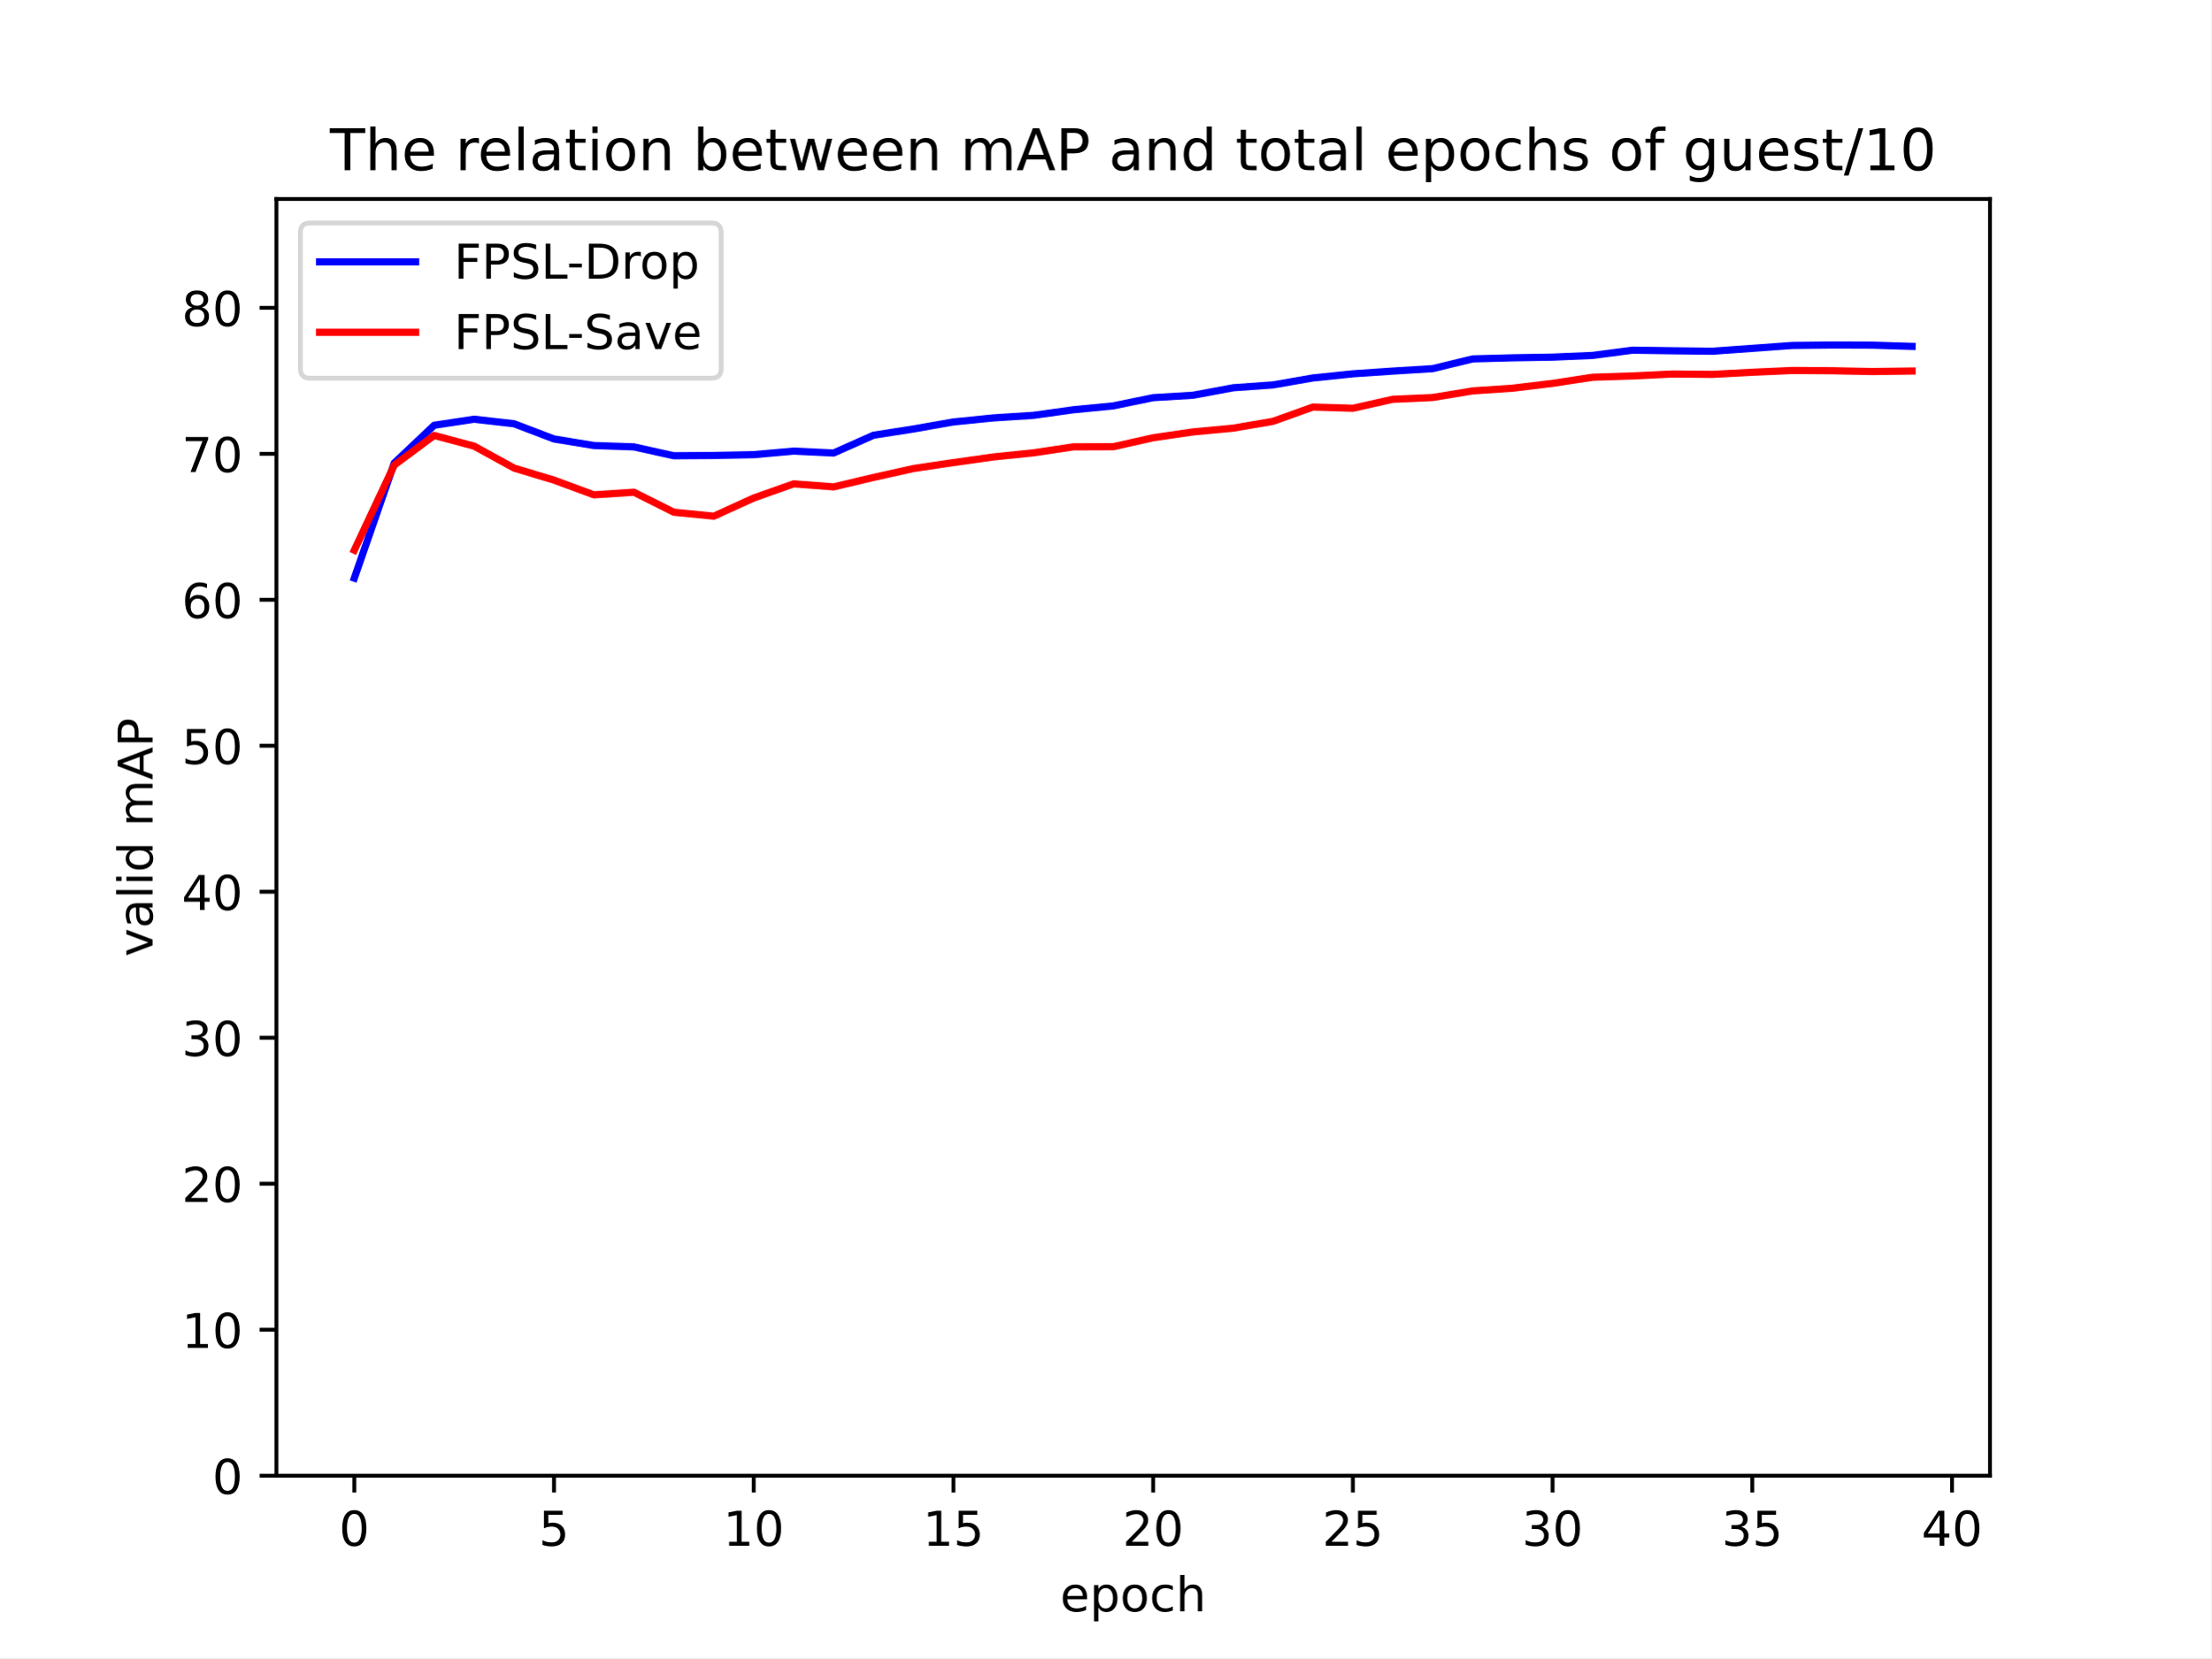
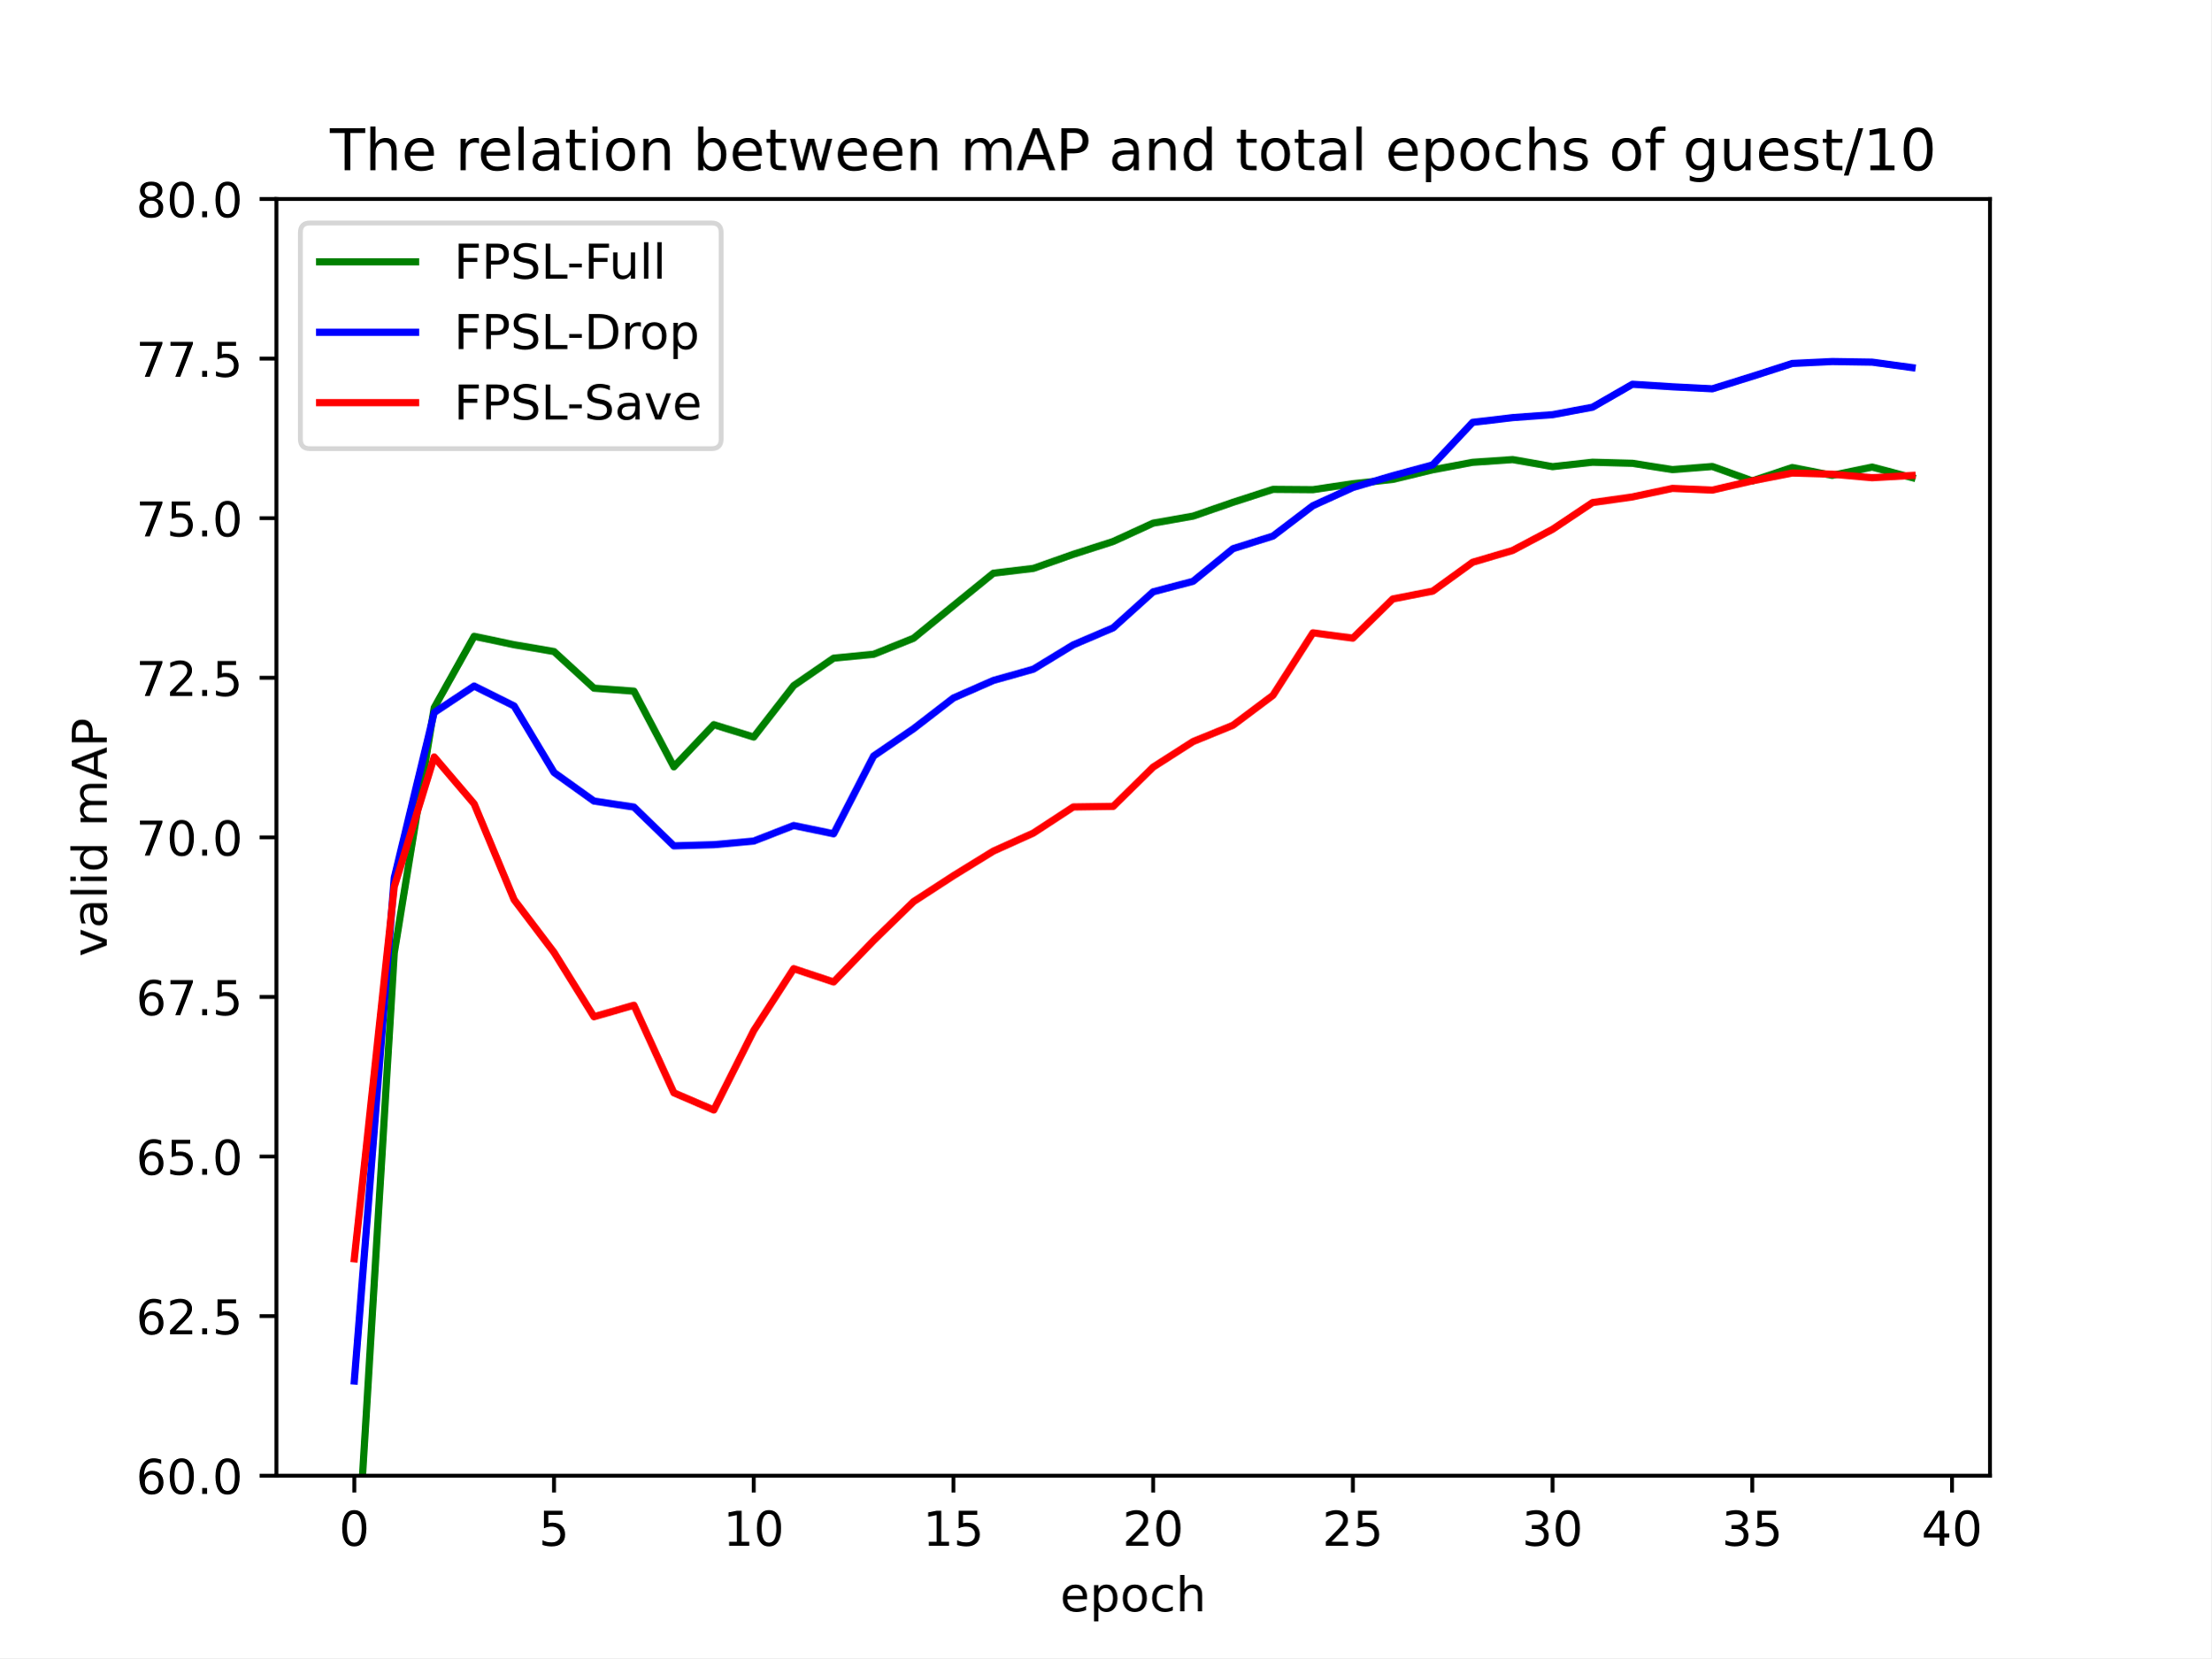
<svg xmlns="http://www.w3.org/2000/svg" xmlns:xlink="http://www.w3.org/1999/xlink" width="460.8pt" height="345.6pt" viewBox="0 0 460.8 345.6" version="1.1">
  <defs>
    <style type="text/css">*{stroke-linejoin: round; stroke-linecap: butt}</style>
  </defs>
  <g id="figure_1">
    <g id="patch_1">
      <path d="M 0 345.6  L 460.8 345.6  L 460.8 0  L 0 0  z " style="fill: #ffffff" />
    </g>
    <g id="axes_1">
      <g id="patch_2">
        <path d="M 57.6 307.584  L 414.72 307.584  L 414.72 41.472  L 57.6 41.472  z " style="fill: #ffffff" />
      </g>
      <g id="matplotlib.axis_1">
        <g id="xtick_1">
          <g id="line2d_1">
            <defs>
-               <path id="mf92ed1426b" d="M 0 0  L 0 3.5  " style="stroke: #000000; stroke-width: 0.8" />
+               <path id="m625de6a613" d="M 0 0  L 0 3.5  " style="stroke: #000000; stroke-width: 0.8" />
            </defs>
            <g>
-               <use xlink:href="#mf92ed1426b" x="73.833" y="307.584" style="stroke: #000000; stroke-width: 0.8" />
+               <use xlink:href="#m625de6a613" x="73.833" y="307.584" style="stroke: #000000; stroke-width: 0.8" />
            </g>
          </g>
          <g id="text_1">
            <g transform="translate(70.65148 322.1824) scale(0.1 -0.1)">
              <defs>
                <path id="DejaVuSans-30" d="M 2034 4250  Q 1547 4250 1301 3770  Q 1056 3291 1056 2328  Q 1056 1369 1301 889  Q 1547 409 2034 409  Q 2525 409 2770 889  Q 3016 1369 3016 2328  Q 3016 3291 2770 3770  Q 2525 4250 2034 4250  z M 2034 4750  Q 2819 4750 3233 4129  Q 3647 3509 3647 2328  Q 3647 1150 3233 529  Q 2819 -91 2034 -91  Q 1250 -91 836 529  Q 422 1150 422 2328  Q 422 3509 836 4129  Q 1250 4750 2034 4750  z " transform="scale(0.015625)" />
              </defs>
              <use xlink:href="#DejaVuSans-30" />
            </g>
          </g>
        </g>
        <g id="xtick_2">
          <g id="line2d_2">
            <g>
-               <use xlink:href="#mf92ed1426b" x="115.455" y="307.584" style="stroke: #000000; stroke-width: 0.8" />
+               <use xlink:href="#m625de6a613" x="115.455" y="307.584" style="stroke: #000000; stroke-width: 0.8" />
            </g>
          </g>
          <g id="text_2">
            <g transform="translate(112.2739 322.1824) scale(0.1 -0.1)">
              <defs>
                <path id="DejaVuSans-35" d="M 691 4666  L 3169 4666  L 3169 4134  L 1269 4134  L 1269 2991  Q 1406 3038 1543 3061  Q 1681 3084 1819 3084  Q 2600 3084 3056 2656  Q 3513 2228 3513 1497  Q 3513 744 3044 326  Q 2575 -91 1722 -91  Q 1428 -91 1123 -41  Q 819 9 494 109  L 494 744  Q 775 591 1075 516  Q 1375 441 1709 441  Q 2250 441 2565 725  Q 2881 1009 2881 1497  Q 2881 1984 2565 2268  Q 2250 2553 1709 2553  Q 1456 2553 1204 2497  Q 953 2441 691 2322  L 691 4666  z " transform="scale(0.015625)" />
              </defs>
              <use xlink:href="#DejaVuSans-35" />
            </g>
          </g>
        </g>
        <g id="xtick_3">
          <g id="line2d_3">
            <g>
-               <use xlink:href="#mf92ed1426b" x="157.077" y="307.584" style="stroke: #000000; stroke-width: 0.8" />
+               <use xlink:href="#m625de6a613" x="157.077" y="307.584" style="stroke: #000000; stroke-width: 0.8" />
            </g>
          </g>
          <g id="text_3">
            <g transform="translate(150.715 322.1824) scale(0.1 -0.1)">
              <defs>
                <path id="DejaVuSans-31" d="M 794 531  L 1825 531  L 1825 4091  L 703 3866  L 703 4441  L 1819 4666  L 2450 4666  L 2450 531  L 3481 531  L 3481 0  L 794 0  L 794 531  z " transform="scale(0.015625)" />
              </defs>
              <use xlink:href="#DejaVuSans-31" />
              <use xlink:href="#DejaVuSans-30" x="63.623" />
            </g>
          </g>
        </g>
        <g id="xtick_4">
          <g id="line2d_4">
            <g>
-               <use xlink:href="#mf92ed1426b" x="198.7" y="307.584" style="stroke: #000000; stroke-width: 0.8" />
+               <use xlink:href="#m625de6a613" x="198.7" y="307.584" style="stroke: #000000; stroke-width: 0.8" />
            </g>
          </g>
          <g id="text_4">
            <g transform="translate(192.3374 322.1824) scale(0.1 -0.1)">
              <use xlink:href="#DejaVuSans-31" />
              <use xlink:href="#DejaVuSans-35" x="63.623" />
            </g>
          </g>
        </g>
        <g id="xtick_5">
          <g id="line2d_5">
            <g>
-               <use xlink:href="#mf92ed1426b" x="240.322" y="307.584" style="stroke: #000000; stroke-width: 0.8" />
+               <use xlink:href="#m625de6a613" x="240.322" y="307.584" style="stroke: #000000; stroke-width: 0.8" />
            </g>
          </g>
          <g id="text_5">
            <g transform="translate(233.9597 322.1824) scale(0.1 -0.1)">
              <defs>
                <path id="DejaVuSans-32" d="M 1228 531  L 3431 531  L 3431 0  L 469 0  L 469 531  Q 828 903 1448 1529  Q 2069 2156 2228 2338  Q 2531 2678 2651 2914  Q 2772 3150 2772 3378  Q 2772 3750 2511 3984  Q 2250 4219 1831 4219  Q 1534 4219 1204 4116  Q 875 4013 500 3803  L 500 4441  Q 881 4594 1212 4672  Q 1544 4750 1819 4750  Q 2544 4750 2975 4387  Q 3406 4025 3406 3419  Q 3406 3131 3298 2873  Q 3191 2616 2906 2266  Q 2828 2175 2409 1742  Q 1991 1309 1228 531  z " transform="scale(0.015625)" />
              </defs>
              <use xlink:href="#DejaVuSans-32" />
              <use xlink:href="#DejaVuSans-30" x="63.623" />
            </g>
          </g>
        </g>
        <g id="xtick_6">
          <g id="line2d_6">
            <g>
-               <use xlink:href="#mf92ed1426b" x="281.945" y="307.584" style="stroke: #000000; stroke-width: 0.8" />
+               <use xlink:href="#m625de6a613" x="281.945" y="307.584" style="stroke: #000000; stroke-width: 0.8" />
            </g>
          </g>
          <g id="text_6">
            <g transform="translate(275.5821 322.1824) scale(0.1 -0.1)">
              <use xlink:href="#DejaVuSans-32" />
              <use xlink:href="#DejaVuSans-35" x="63.623" />
            </g>
          </g>
        </g>
        <g id="xtick_7">
          <g id="line2d_7">
            <g>
-               <use xlink:href="#mf92ed1426b" x="323.567" y="307.584" style="stroke: #000000; stroke-width: 0.8" />
+               <use xlink:href="#m625de6a613" x="323.567" y="307.584" style="stroke: #000000; stroke-width: 0.8" />
            </g>
          </g>
          <g id="text_7">
            <g transform="translate(317.2045 322.1824) scale(0.1 -0.1)">
              <defs>
                <path id="DejaVuSans-33" d="M 2597 2516  Q 3050 2419 3304 2112  Q 3559 1806 3559 1356  Q 3559 666 3084 287  Q 2609 -91 1734 -91  Q 1441 -91 1130 -33  Q 819 25 488 141  L 488 750  Q 750 597 1062 519  Q 1375 441 1716 441  Q 2309 441 2620 675  Q 2931 909 2931 1356  Q 2931 1769 2642 2001  Q 2353 2234 1838 2234  L 1294 2234  L 1294 2753  L 1863 2753  Q 2328 2753 2575 2939  Q 2822 3125 2822 3475  Q 2822 3834 2567 4026  Q 2313 4219 1838 4219  Q 1578 4219 1281 4162  Q 984 4106 628 3988  L 628 4550  Q 988 4650 1302 4700  Q 1616 4750 1894 4750  Q 2613 4750 3031 4423  Q 3450 4097 3450 3541  Q 3450 3153 3228 2886  Q 3006 2619 2597 2516  z " transform="scale(0.015625)" />
              </defs>
              <use xlink:href="#DejaVuSans-33" />
              <use xlink:href="#DejaVuSans-30" x="63.623" />
            </g>
          </g>
        </g>
        <g id="xtick_8">
          <g id="line2d_8">
            <g>
-               <use xlink:href="#mf92ed1426b" x="365.189" y="307.584" style="stroke: #000000; stroke-width: 0.8" />
+               <use xlink:href="#m625de6a613" x="365.189" y="307.584" style="stroke: #000000; stroke-width: 0.8" />
            </g>
          </g>
          <g id="text_8">
            <g transform="translate(358.8269 322.1824) scale(0.1 -0.1)">
              <use xlink:href="#DejaVuSans-33" />
              <use xlink:href="#DejaVuSans-35" x="63.623" />
            </g>
          </g>
        </g>
        <g id="xtick_9">
          <g id="line2d_9">
            <g>
-               <use xlink:href="#mf92ed1426b" x="406.812" y="307.584" style="stroke: #000000; stroke-width: 0.8" />
+               <use xlink:href="#m625de6a613" x="406.812" y="307.584" style="stroke: #000000; stroke-width: 0.8" />
            </g>
          </g>
          <g id="text_9">
            <g transform="translate(400.4492 322.1824) scale(0.1 -0.1)">
              <defs>
                <path id="DejaVuSans-34" d="M 2419 4116  L 825 1625  L 2419 1625  L 2419 4116  z M 2253 4666  L 3047 4666  L 3047 1625  L 3713 1625  L 3713 1100  L 3047 1100  L 3047 0  L 2419 0  L 2419 1100  L 313 1100  L 313 1709  L 2253 4666  z " transform="scale(0.015625)" />
              </defs>
              <use xlink:href="#DejaVuSans-34" />
              <use xlink:href="#DejaVuSans-30" x="63.623" />
            </g>
          </g>
        </g>
        <g id="text_10">
          <g transform="translate(220.9319 335.8606) scale(0.1 -0.1)">
            <defs>
              <path id="DejaVuSans-65" d="M 3597 1894  L 3597 1613  L 953 1613  Q 991 1019 1311 708  Q 1631 397 2203 397  Q 2534 397 2845 478  Q 3156 559 3463 722  L 3463 178  Q 3153 47 2828 -22  Q 2503 -91 2169 -91  Q 1331 -91 842 396  Q 353 884 353 1716  Q 353 2575 817 3079  Q 1281 3584 2069 3584  Q 2775 3584 3186 3129  Q 3597 2675 3597 1894  z M 3022 2063  Q 3016 2534 2758 2815  Q 2500 3097 2075 3097  Q 1594 3097 1305 2825  Q 1016 2553 972 2059  L 3022 2063  z " transform="scale(0.015625)" />
              <path id="DejaVuSans-70" d="M 1159 525  L 1159 -1331  L 581 -1331  L 581 3500  L 1159 3500  L 1159 2969  Q 1341 3281 1617 3432  Q 1894 3584 2278 3584  Q 2916 3584 3314 3078  Q 3713 2572 3713 1747  Q 3713 922 3314 415  Q 2916 -91 2278 -91  Q 1894 -91 1617 61  Q 1341 213 1159 525  z M 3116 1747  Q 3116 2381 2855 2742  Q 2594 3103 2138 3103  Q 1681 3103 1420 2742  Q 1159 2381 1159 1747  Q 1159 1113 1420 752  Q 1681 391 2138 391  Q 2594 391 2855 752  Q 3116 1113 3116 1747  z " transform="scale(0.015625)" />
              <path id="DejaVuSans-6f" d="M 1959 3097  Q 1497 3097 1228 2736  Q 959 2375 959 1747  Q 959 1119 1226 758  Q 1494 397 1959 397  Q 2419 397 2687 759  Q 2956 1122 2956 1747  Q 2956 2369 2687 2733  Q 2419 3097 1959 3097  z M 1959 3584  Q 2709 3584 3137 3096  Q 3566 2609 3566 1747  Q 3566 888 3137 398  Q 2709 -91 1959 -91  Q 1206 -91 779 398  Q 353 888 353 1747  Q 353 2609 779 3096  Q 1206 3584 1959 3584  z " transform="scale(0.015625)" />
              <path id="DejaVuSans-63" d="M 3122 3366  L 3122 2828  Q 2878 2963 2633 3030  Q 2388 3097 2138 3097  Q 1578 3097 1268 2742  Q 959 2388 959 1747  Q 959 1106 1268 751  Q 1578 397 2138 397  Q 2388 397 2633 464  Q 2878 531 3122 666  L 3122 134  Q 2881 22 2623 -34  Q 2366 -91 2075 -91  Q 1284 -91 818 406  Q 353 903 353 1747  Q 353 2603 823 3093  Q 1294 3584 2113 3584  Q 2378 3584 2631 3529  Q 2884 3475 3122 3366  z " transform="scale(0.015625)" />
              <path id="DejaVuSans-68" d="M 3513 2113  L 3513 0  L 2938 0  L 2938 2094  Q 2938 2591 2744 2837  Q 2550 3084 2163 3084  Q 1697 3084 1428 2787  Q 1159 2491 1159 1978  L 1159 0  L 581 0  L 581 4863  L 1159 4863  L 1159 2956  Q 1366 3272 1645 3428  Q 1925 3584 2291 3584  Q 2894 3584 3203 3211  Q 3513 2838 3513 2113  z " transform="scale(0.015625)" />
            </defs>
            <use xlink:href="#DejaVuSans-65" />
            <use xlink:href="#DejaVuSans-70" x="61.523" />
            <use xlink:href="#DejaVuSans-6f" x="125" />
            <use xlink:href="#DejaVuSans-63" x="186.182" />
            <use xlink:href="#DejaVuSans-68" x="241.162" />
          </g>
        </g>
      </g>
      <g id="matplotlib.axis_2">
        <g id="ytick_1">
          <g id="line2d_10">
            <defs>
-               <path id="m38db11a79e" d="M 0 0  L -3.5 0  " style="stroke: #000000; stroke-width: 0.8" />
+               <path id="m88ab40c5f8" d="M 0 0  L -3.5 0  " style="stroke: #000000; stroke-width: 0.8" />
            </defs>
            <g>
-               <use xlink:href="#m38db11a79e" x="57.6" y="307.584" style="stroke: #000000; stroke-width: 0.8" />
+               <use xlink:href="#m88ab40c5f8" x="57.6" y="307.584" style="stroke: #000000; stroke-width: 0.8" />
            </g>
          </g>
          <g id="text_11">
-             <g transform="translate(44.2375 311.3832) scale(0.1 -0.1)">
-               <use xlink:href="#DejaVuSans-30" />
+             <g transform="translate(28.33438 311.3832) scale(0.1 -0.1)">
+               <defs>
+                 <path id="DejaVuSans-36" d="M 2113 2584  Q 1688 2584 1439 2293  Q 1191 2003 1191 1497  Q 1191 994 1439 701  Q 1688 409 2113 409  Q 2538 409 2786 701  Q 3034 994 3034 1497  Q 3034 2003 2786 2293  Q 2538 2584 2113 2584  z M 3366 4563  L 3366 3988  Q 3128 4100 2886 4159  Q 2644 4219 2406 4219  Q 1781 4219 1451 3797  Q 1122 3375 1075 2522  Q 1259 2794 1537 2939  Q 1816 3084 2150 3084  Q 2853 3084 3261 2657  Q 3669 2231 3669 1497  Q 3669 778 3244 343  Q 2819 -91 2113 -91  Q 1303 -91 875 529  Q 447 1150 447 2328  Q 447 3434 972 4092  Q 1497 4750 2381 4750  Q 2619 4750 2861 4703  Q 3103 4656 3366 4563  z " transform="scale(0.015625)" />
+                 <path id="DejaVuSans-2e" d="M 684 794  L 1344 794  L 1344 0  L 684 0  L 684 794  z " transform="scale(0.015625)" />
+               </defs>
+               <use xlink:href="#DejaVuSans-36" />
+               <use xlink:href="#DejaVuSans-30" x="63.623" />
+               <use xlink:href="#DejaVuSans-2e" x="127.246" />
+               <use xlink:href="#DejaVuSans-30" x="159.033" />
            </g>
          </g>
        </g>
        <g id="ytick_2">
          <g id="line2d_11">
            <g>
-               <use xlink:href="#m38db11a79e" x="57.6" y="277.155" style="stroke: #000000; stroke-width: 0.8" />
+               <use xlink:href="#m88ab40c5f8" x="57.6" y="274.32" style="stroke: #000000; stroke-width: 0.8" />
            </g>
          </g>
          <g id="text_12">
-             <g transform="translate(37.875 280.9544) scale(0.1 -0.1)">
-               <use xlink:href="#DejaVuSans-31" />
-               <use xlink:href="#DejaVuSans-30" x="63.623" />
+             <g transform="translate(28.33438 278.1192) scale(0.1 -0.1)">
+               <use xlink:href="#DejaVuSans-36" />
+               <use xlink:href="#DejaVuSans-32" x="63.623" />
+               <use xlink:href="#DejaVuSans-2e" x="127.246" />
+               <use xlink:href="#DejaVuSans-35" x="159.033" />
            </g>
          </g>
        </g>
        <g id="ytick_3">
          <g id="line2d_12">
            <g>
-               <use xlink:href="#m38db11a79e" x="57.6" y="246.726" style="stroke: #000000; stroke-width: 0.8" />
+               <use xlink:href="#m88ab40c5f8" x="57.6" y="241.056" style="stroke: #000000; stroke-width: 0.8" />
            </g>
          </g>
          <g id="text_13">
-             <g transform="translate(37.875 250.5256) scale(0.1 -0.1)">
-               <use xlink:href="#DejaVuSans-32" />
-               <use xlink:href="#DejaVuSans-30" x="63.623" />
+             <g transform="translate(28.33438 244.8552) scale(0.1 -0.1)">
+               <use xlink:href="#DejaVuSans-36" />
+               <use xlink:href="#DejaVuSans-35" x="63.623" />
+               <use xlink:href="#DejaVuSans-2e" x="127.246" />
+               <use xlink:href="#DejaVuSans-30" x="159.033" />
            </g>
          </g>
        </g>
        <g id="ytick_4">
          <g id="line2d_13">
            <g>
-               <use xlink:href="#m38db11a79e" x="57.6" y="216.298" style="stroke: #000000; stroke-width: 0.8" />
+               <use xlink:href="#m88ab40c5f8" x="57.6" y="207.792" style="stroke: #000000; stroke-width: 0.8" />
            </g>
          </g>
          <g id="text_14">
-             <g transform="translate(37.875 220.0968) scale(0.1 -0.1)">
-               <use xlink:href="#DejaVuSans-33" />
-               <use xlink:href="#DejaVuSans-30" x="63.623" />
+             <g transform="translate(28.33438 211.5912) scale(0.1 -0.1)">
+               <defs>
+                 <path id="DejaVuSans-37" d="M 525 4666  L 3525 4666  L 3525 4397  L 1831 0  L 1172 0  L 2766 4134  L 525 4134  L 525 4666  z " transform="scale(0.015625)" />
+               </defs>
+               <use xlink:href="#DejaVuSans-36" />
+               <use xlink:href="#DejaVuSans-37" x="63.623" />
+               <use xlink:href="#DejaVuSans-2e" x="127.246" />
+               <use xlink:href="#DejaVuSans-35" x="159.033" />
            </g>
          </g>
        </g>
        <g id="ytick_5">
          <g id="line2d_14">
            <g>
-               <use xlink:href="#m38db11a79e" x="57.6" y="185.869" style="stroke: #000000; stroke-width: 0.8" />
+               <use xlink:href="#m88ab40c5f8" x="57.6" y="174.528" style="stroke: #000000; stroke-width: 0.8" />
            </g>
          </g>
          <g id="text_15">
-             <g transform="translate(37.875 189.6679) scale(0.1 -0.1)">
-               <use xlink:href="#DejaVuSans-34" />
-               <use xlink:href="#DejaVuSans-30" x="63.623" />
+             <g transform="translate(28.33438 178.3272) scale(0.1 -0.1)">
+               <use xlink:href="#DejaVuSans-37" />
+               <use xlink:href="#DejaVuSans-30" x="63.623" />
+               <use xlink:href="#DejaVuSans-2e" x="127.246" />
+               <use xlink:href="#DejaVuSans-30" x="159.033" />
            </g>
          </g>
        </g>
        <g id="ytick_6">
          <g id="line2d_15">
            <g>
-               <use xlink:href="#m38db11a79e" x="57.6" y="155.44" style="stroke: #000000; stroke-width: 0.8" />
+               <use xlink:href="#m88ab40c5f8" x="57.6" y="141.264" style="stroke: #000000; stroke-width: 0.8" />
            </g>
          </g>
          <g id="text_16">
-             <g transform="translate(37.875 159.2391) scale(0.1 -0.1)">
-               <use xlink:href="#DejaVuSans-35" />
-               <use xlink:href="#DejaVuSans-30" x="63.623" />
+             <g transform="translate(28.33438 145.0632) scale(0.1 -0.1)">
+               <use xlink:href="#DejaVuSans-37" />
+               <use xlink:href="#DejaVuSans-32" x="63.623" />
+               <use xlink:href="#DejaVuSans-2e" x="127.246" />
+               <use xlink:href="#DejaVuSans-35" x="159.033" />
            </g>
          </g>
        </g>
        <g id="ytick_7">
          <g id="line2d_16">
            <g>
-               <use xlink:href="#m38db11a79e" x="57.6" y="125.011" style="stroke: #000000; stroke-width: 0.8" />
+               <use xlink:href="#m88ab40c5f8" x="57.6" y="108" style="stroke: #000000; stroke-width: 0.8" />
            </g>
          </g>
          <g id="text_17">
-             <g transform="translate(37.875 128.8103) scale(0.1 -0.1)">
-               <defs>
-                 <path id="DejaVuSans-36" d="M 2113 2584  Q 1688 2584 1439 2293  Q 1191 2003 1191 1497  Q 1191 994 1439 701  Q 1688 409 2113 409  Q 2538 409 2786 701  Q 3034 994 3034 1497  Q 3034 2003 2786 2293  Q 2538 2584 2113 2584  z M 3366 4563  L 3366 3988  Q 3128 4100 2886 4159  Q 2644 4219 2406 4219  Q 1781 4219 1451 3797  Q 1122 3375 1075 2522  Q 1259 2794 1537 2939  Q 1816 3084 2150 3084  Q 2853 3084 3261 2657  Q 3669 2231 3669 1497  Q 3669 778 3244 343  Q 2819 -91 2113 -91  Q 1303 -91 875 529  Q 447 1150 447 2328  Q 447 3434 972 4092  Q 1497 4750 2381 4750  Q 2619 4750 2861 4703  Q 3103 4656 3366 4563  z " transform="scale(0.015625)" />
-               </defs>
-               <use xlink:href="#DejaVuSans-36" />
-               <use xlink:href="#DejaVuSans-30" x="63.623" />
+             <g transform="translate(28.33438 111.7992) scale(0.1 -0.1)">
+               <use xlink:href="#DejaVuSans-37" />
+               <use xlink:href="#DejaVuSans-35" x="63.623" />
+               <use xlink:href="#DejaVuSans-2e" x="127.246" />
+               <use xlink:href="#DejaVuSans-30" x="159.033" />
            </g>
          </g>
        </g>
        <g id="ytick_8">
          <g id="line2d_17">
            <g>
-               <use xlink:href="#m38db11a79e" x="57.6" y="94.582" style="stroke: #000000; stroke-width: 0.8" />
+               <use xlink:href="#m88ab40c5f8" x="57.6" y="74.736" style="stroke: #000000; stroke-width: 0.8" />
            </g>
          </g>
          <g id="text_18">
-             <g transform="translate(37.875 98.38146) scale(0.1 -0.1)">
-               <defs>
-                 <path id="DejaVuSans-37" d="M 525 4666  L 3525 4666  L 3525 4397  L 1831 0  L 1172 0  L 2766 4134  L 525 4134  L 525 4666  z " transform="scale(0.015625)" />
-               </defs>
+             <g transform="translate(28.33438 78.53522) scale(0.1 -0.1)">
              <use xlink:href="#DejaVuSans-37" />
-               <use xlink:href="#DejaVuSans-30" x="63.623" />
+               <use xlink:href="#DejaVuSans-37" x="63.623" />
+               <use xlink:href="#DejaVuSans-2e" x="127.246" />
+               <use xlink:href="#DejaVuSans-35" x="159.033" />
            </g>
          </g>
        </g>
        <g id="ytick_9">
          <g id="line2d_18">
            <g>
-               <use xlink:href="#m38db11a79e" x="57.6" y="64.153" style="stroke: #000000; stroke-width: 0.8" />
+               <use xlink:href="#m88ab40c5f8" x="57.6" y="41.472" style="stroke: #000000; stroke-width: 0.8" />
            </g>
          </g>
          <g id="text_19">
-             <g transform="translate(37.875 67.95264) scale(0.1 -0.1)">
+             <g transform="translate(28.33438 45.27122) scale(0.1 -0.1)">
              <defs>
                <path id="DejaVuSans-38" d="M 2034 2216  Q 1584 2216 1326 1975  Q 1069 1734 1069 1313  Q 1069 891 1326 650  Q 1584 409 2034 409  Q 2484 409 2743 651  Q 3003 894 3003 1313  Q 3003 1734 2745 1975  Q 2488 2216 2034 2216  z M 1403 2484  Q 997 2584 770 2862  Q 544 3141 544 3541  Q 544 4100 942 4425  Q 1341 4750 2034 4750  Q 2731 4750 3128 4425  Q 3525 4100 3525 3541  Q 3525 3141 3298 2862  Q 3072 2584 2669 2484  Q 3125 2378 3379 2068  Q 3634 1759 3634 1313  Q 3634 634 3220 271  Q 2806 -91 2034 -91  Q 1263 -91 848 271  Q 434 634 434 1313  Q 434 1759 690 2068  Q 947 2378 1403 2484  z M 1172 3481  Q 1172 3119 1398 2916  Q 1625 2713 2034 2713  Q 2441 2713 2670 2916  Q 2900 3119 2900 3481  Q 2900 3844 2670 4047  Q 2441 4250 2034 4250  Q 1625 4250 1398 4047  Q 1172 3844 1172 3481  z " transform="scale(0.015625)" />
              </defs>
              <use xlink:href="#DejaVuSans-38" />
              <use xlink:href="#DejaVuSans-30" x="63.623" />
+               <use xlink:href="#DejaVuSans-2e" x="127.246" />
+               <use xlink:href="#DejaVuSans-30" x="159.033" />
            </g>
          </g>
        </g>
        <g id="text_20">
-           <g transform="translate(31.79531 199.3983) rotate(-90) scale(0.1 -0.1)">
+           <g transform="translate(22.25469 199.3983) rotate(-90) scale(0.1 -0.1)">
            <defs>
              <path id="DejaVuSans-76" d="M 191 3500  L 800 3500  L 1894 563  L 2988 3500  L 3597 3500  L 2284 0  L 1503 0  L 191 3500  z " transform="scale(0.015625)" />
              <path id="DejaVuSans-61" d="M 2194 1759  Q 1497 1759 1228 1600  Q 959 1441 959 1056  Q 959 750 1161 570  Q 1363 391 1709 391  Q 2188 391 2477 730  Q 2766 1069 2766 1631  L 2766 1759  L 2194 1759  z M 3341 1997  L 3341 0  L 2766 0  L 2766 531  Q 2569 213 2275 61  Q 1981 -91 1556 -91  Q 1019 -91 701 211  Q 384 513 384 1019  Q 384 1609 779 1909  Q 1175 2209 1959 2209  L 2766 2209  L 2766 2266  Q 2766 2663 2505 2880  Q 2244 3097 1772 3097  Q 1472 3097 1187 3025  Q 903 2953 641 2809  L 641 3341  Q 956 3463 1253 3523  Q 1550 3584 1831 3584  Q 2591 3584 2966 3190  Q 3341 2797 3341 1997  z " transform="scale(0.015625)" />
              <path id="DejaVuSans-6c" d="M 603 4863  L 1178 4863  L 1178 0  L 603 0  L 603 4863  z " transform="scale(0.015625)" />
              <path id="DejaVuSans-69" d="M 603 3500  L 1178 3500  L 1178 0  L 603 0  L 603 3500  z M 603 4863  L 1178 4863  L 1178 4134  L 603 4134  L 603 4863  z " transform="scale(0.015625)" />
              <path id="DejaVuSans-64" d="M 2906 2969  L 2906 4863  L 3481 4863  L 3481 0  L 2906 0  L 2906 525  Q 2725 213 2448 61  Q 2172 -91 1784 -91  Q 1150 -91 751 415  Q 353 922 353 1747  Q 353 2572 751 3078  Q 1150 3584 1784 3584  Q 2172 3584 2448 3432  Q 2725 3281 2906 2969  z M 947 1747  Q 947 1113 1208 752  Q 1469 391 1925 391  Q 2381 391 2643 752  Q 2906 1113 2906 1747  Q 2906 2381 2643 2742  Q 2381 3103 1925 3103  Q 1469 3103 1208 2742  Q 947 2381 947 1747  z " transform="scale(0.015625)" />
              <path id="DejaVuSans-20" transform="scale(0.015625)" />
              <path id="DejaVuSans-6d" d="M 3328 2828  Q 3544 3216 3844 3400  Q 4144 3584 4550 3584  Q 5097 3584 5394 3201  Q 5691 2819 5691 2113  L 5691 0  L 5113 0  L 5113 2094  Q 5113 2597 4934 2840  Q 4756 3084 4391 3084  Q 3944 3084 3684 2787  Q 3425 2491 3425 1978  L 3425 0  L 2847 0  L 2847 2094  Q 2847 2600 2669 2842  Q 2491 3084 2119 3084  Q 1678 3084 1418 2786  Q 1159 2488 1159 1978  L 1159 0  L 581 0  L 581 3500  L 1159 3500  L 1159 2956  Q 1356 3278 1631 3431  Q 1906 3584 2284 3584  Q 2666 3584 2933 3390  Q 3200 3197 3328 2828  z " transform="scale(0.015625)" />
              <path id="DejaVuSans-41" d="M 2188 4044  L 1331 1722  L 3047 1722  L 2188 4044  z M 1831 4666  L 2547 4666  L 4325 0  L 3669 0  L 3244 1197  L 1141 1197  L 716 0  L 50 0  L 1831 4666  z " transform="scale(0.015625)" />
              <path id="DejaVuSans-50" d="M 1259 4147  L 1259 2394  L 2053 2394  Q 2494 2394 2734 2622  Q 2975 2850 2975 3272  Q 2975 3691 2734 3919  Q 2494 4147 2053 4147  L 1259 4147  z M 628 4666  L 2053 4666  Q 2838 4666 3239 4311  Q 3641 3956 3641 3272  Q 3641 2581 3239 2228  Q 2838 1875 2053 1875  L 1259 1875  L 1259 0  L 628 0  L 628 4666  z " transform="scale(0.015625)" />
            </defs>
            <use xlink:href="#DejaVuSans-76" />
            <use xlink:href="#DejaVuSans-61" x="59.18" />
            <use xlink:href="#DejaVuSans-6c" x="120.459" />
            <use xlink:href="#DejaVuSans-69" x="148.242" />
            <use xlink:href="#DejaVuSans-64" x="176.025" />
            <use xlink:href="#DejaVuSans-20" x="239.502" />
            <use xlink:href="#DejaVuSans-6d" x="271.289" />
            <use xlink:href="#DejaVuSans-41" x="368.701" />
            <use xlink:href="#DejaVuSans-50" x="437.109" />
          </g>
        </g>
      </g>
      <g id="line2d_19">
-         <path d="M 73.833 120.496  L 82.157 96.512  L 90.482 88.633  L 98.806 87.37  L 107.131 88.318  L 115.455 91.49  L 123.78 92.853  L 132.104 93.139  L 140.429 94.988  L 148.753 94.932  L 157.077 94.76  L 165.402 94.018  L 173.726 94.413  L 182.051 90.707  L 190.375 89.406  L 198.7 87.938  L 207.024 87.103  L 215.349 86.567  L 223.673 85.406  L 231.998 84.593  L 240.322 82.877  L 248.647 82.376  L 256.971 80.821  L 265.296 80.22  L 273.62 78.772  L 281.945 77.906  L 290.269 77.342  L 298.594 76.826  L 306.918 74.798  L 315.243 74.574  L 323.567 74.434  L 331.891 74.078  L 340.216 72.984  L 348.54 73.105  L 356.865 73.2  L 365.189 72.607  L 373.514 71.993  L 381.838 71.901  L 390.163 71.93  L 398.487 72.189  " clip-path="url(#p16dfe89350)" style="fill: none; stroke: #0000ff; stroke-width: 1.5; stroke-linecap: square" />
+         <path d="M 73.833 335.745  L 82.157 198.631  L 90.482 147.51  L 98.806 132.622  L 107.131 134.375  L 115.455 135.794  L 123.78 143.436  L 132.104 144.054  L 140.429 159.83  L 148.753 151.044  L 157.077 153.62  L 165.402 142.907  L 173.726 137.178  L 182.051 136.37  L 190.375 133.034  L 198.7 126.23  L 207.024 119.465  L 215.349 118.468  L 223.673 115.529  L 231.998 112.851  L 240.322 109.031  L 248.647 107.567  L 256.971 104.686  L 265.296 101.99  L 273.62 102.055  L 281.945 100.82  L 290.269 99.919  L 298.594 97.909  L 306.918 96.355  L 315.243 95.78  L 323.567 97.253  L 331.891 96.339  L 340.216 96.564  L 348.54 97.875  L 356.865 97.221  L 365.189 100.225  L 373.514 97.437  L 381.838 99.07  L 390.163 97.344  L 398.487 99.539  " clip-path="url(#p4efbc0ae21)" style="fill: none; stroke: #008000; stroke-width: 1.5; stroke-linecap: square" />
      </g>
      <g id="line2d_20">
-         <path d="M 73.833 114.673  L 82.157 96.935  L 90.482 90.751  L 98.806 92.985  L 107.131 97.554  L 115.455 100.068  L 123.78 103.135  L 132.104 102.587  L 140.429 106.76  L 148.753 107.58  L 157.077 103.793  L 165.402 100.843  L 173.726 101.477  L 182.051 99.504  L 190.375 97.648  L 198.7 96.411  L 207.024 95.238  L 215.349 94.378  L 223.673 93.134  L 231.998 93.105  L 240.322 91.233  L 248.647 90.015  L 256.971 89.238  L 265.296 87.81  L 273.62 84.834  L 281.945 85.086  L 290.269 83.217  L 298.594 82.845  L 306.918 81.467  L 315.243 80.906  L 323.567 79.897  L 331.891 78.624  L 340.216 78.353  L 348.54 77.948  L 356.865 78.028  L 365.189 77.588  L 373.514 77.215  L 381.838 77.269  L 390.163 77.439  L 398.487 77.329  " clip-path="url(#p16dfe89350)" style="fill: none; stroke: #ff0000; stroke-width: 1.5; stroke-linecap: square" />
+         <path d="M 73.833 287.84  L 82.157 182.964  L 90.482 148.515  L 98.806 142.993  L 107.131 147.138  L 115.455 161.009  L 123.78 166.966  L 132.104 168.217  L 140.429 176.304  L 148.753 176.058  L 157.077 175.304  L 165.402 172.061  L 173.726 173.786  L 182.051 157.585  L 190.375 151.893  L 198.7 145.476  L 207.024 141.823  L 215.349 139.478  L 223.673 134.404  L 231.998 130.848  L 240.322 123.345  L 248.647 121.156  L 256.971 114.353  L 265.296 111.727  L 273.62 105.395  L 281.945 101.607  L 290.269 99.142  L 298.594 96.884  L 306.918 88.016  L 315.243 87.039  L 323.567 86.424  L 331.891 84.868  L 340.216 80.084  L 348.54 80.615  L 356.865 81.03  L 365.189 78.437  L 373.514 75.75  L 381.838 75.349  L 390.163 75.477  L 398.487 76.61  " clip-path="url(#p4efbc0ae21)" style="fill: none; stroke: #0000ff; stroke-width: 1.5; stroke-linecap: square" />
+       </g>
+       <g id="line2d_21">
+         <path d="M 73.833 262.377  L 82.157 184.817  L 90.482 157.773  L 98.806 167.542  L 107.131 187.521  L 115.455 198.514  L 123.78 211.927  L 132.104 209.528  L 140.429 227.777  L 148.753 231.363  L 157.077 214.806  L 165.402 201.906  L 173.726 204.675  L 182.051 196.048  L 190.375 187.936  L 198.7 182.525  L 207.024 177.396  L 215.349 173.637  L 223.673 168.194  L 231.998 168.07  L 240.322 159.884  L 248.647 154.559  L 256.971 151.159  L 265.296 144.917  L 273.62 131.902  L 281.945 133.002  L 290.269 124.832  L 298.594 123.205  L 306.918 117.18  L 315.243 114.724  L 323.567 110.315  L 331.891 104.748  L 340.216 103.562  L 348.54 101.79  L 356.865 102.14  L 365.189 100.216  L 373.514 98.585  L 381.838 98.824  L 390.163 99.568  L 398.487 99.086  " clip-path="url(#p4efbc0ae21)" style="fill: none; stroke: #ff0000; stroke-width: 1.5; stroke-linecap: square" />
      </g>
      <g id="patch_3">
        <path d="M 57.6 307.584  L 57.6 41.472  " style="fill: none; stroke: #000000; stroke-width: 0.8; stroke-linejoin: miter; stroke-linecap: square" />
      </g>
      <g id="patch_4">
        <path d="M 414.72 307.584  L 414.72 41.472  " style="fill: none; stroke: #000000; stroke-width: 0.8; stroke-linejoin: miter; stroke-linecap: square" />
      </g>
      <g id="patch_5">
        <path d="M 57.6 307.584  L 414.72 307.584  " style="fill: none; stroke: #000000; stroke-width: 0.8; stroke-linejoin: miter; stroke-linecap: square" />
      </g>
      <g id="patch_6">
        <path d="M 57.6 41.472  L 414.72 41.472  " style="fill: none; stroke: #000000; stroke-width: 0.8; stroke-linejoin: miter; stroke-linecap: square" />
      </g>
      <g id="text_21">
        <g transform="translate(68.745 35.472) scale(0.12 -0.12)">
          <defs>
            <path id="DejaVuSans-54" d="M -19 4666  L 3928 4666  L 3928 4134  L 2272 4134  L 2272 0  L 1638 0  L 1638 4134  L -19 4134  L -19 4666  z " transform="scale(0.015625)" />
            <path id="DejaVuSans-72" d="M 2631 2963  Q 2534 3019 2420 3045  Q 2306 3072 2169 3072  Q 1681 3072 1420 2755  Q 1159 2438 1159 1844  L 1159 0  L 581 0  L 581 3500  L 1159 3500  L 1159 2956  Q 1341 3275 1631 3429  Q 1922 3584 2338 3584  Q 2397 3584 2469 3576  Q 2541 3569 2628 3553  L 2631 2963  z " transform="scale(0.015625)" />
            <path id="DejaVuSans-74" d="M 1172 4494  L 1172 3500  L 2356 3500  L 2356 3053  L 1172 3053  L 1172 1153  Q 1172 725 1289 603  Q 1406 481 1766 481  L 2356 481  L 2356 0  L 1766 0  Q 1100 0 847 248  Q 594 497 594 1153  L 594 3053  L 172 3053  L 172 3500  L 594 3500  L 594 4494  L 1172 4494  z " transform="scale(0.015625)" />
            <path id="DejaVuSans-6e" d="M 3513 2113  L 3513 0  L 2938 0  L 2938 2094  Q 2938 2591 2744 2837  Q 2550 3084 2163 3084  Q 1697 3084 1428 2787  Q 1159 2491 1159 1978  L 1159 0  L 581 0  L 581 3500  L 1159 3500  L 1159 2956  Q 1366 3272 1645 3428  Q 1925 3584 2291 3584  Q 2894 3584 3203 3211  Q 3513 2838 3513 2113  z " transform="scale(0.015625)" />
            <path id="DejaVuSans-62" d="M 3116 1747  Q 3116 2381 2855 2742  Q 2594 3103 2138 3103  Q 1681 3103 1420 2742  Q 1159 2381 1159 1747  Q 1159 1113 1420 752  Q 1681 391 2138 391  Q 2594 391 2855 752  Q 3116 1113 3116 1747  z M 1159 2969  Q 1341 3281 1617 3432  Q 1894 3584 2278 3584  Q 2916 3584 3314 3078  Q 3713 2572 3713 1747  Q 3713 922 3314 415  Q 2916 -91 2278 -91  Q 1894 -91 1617 61  Q 1341 213 1159 525  L 1159 0  L 581 0  L 581 4863  L 1159 4863  L 1159 2969  z " transform="scale(0.015625)" />
            <path id="DejaVuSans-77" d="M 269 3500  L 844 3500  L 1563 769  L 2278 3500  L 2956 3500  L 3675 769  L 4391 3500  L 4966 3500  L 4050 0  L 3372 0  L 2619 2869  L 1863 0  L 1184 0  L 269 3500  z " transform="scale(0.015625)" />
            <path id="DejaVuSans-73" d="M 2834 3397  L 2834 2853  Q 2591 2978 2328 3040  Q 2066 3103 1784 3103  Q 1356 3103 1142 2972  Q 928 2841 928 2578  Q 928 2378 1081 2264  Q 1234 2150 1697 2047  L 1894 2003  Q 2506 1872 2764 1633  Q 3022 1394 3022 966  Q 3022 478 2636 193  Q 2250 -91 1575 -91  Q 1294 -91 989 -36  Q 684 19 347 128  L 347 722  Q 666 556 975 473  Q 1284 391 1588 391  Q 1994 391 2212 530  Q 2431 669 2431 922  Q 2431 1156 2273 1281  Q 2116 1406 1581 1522  L 1381 1569  Q 847 1681 609 1914  Q 372 2147 372 2553  Q 372 3047 722 3315  Q 1072 3584 1716 3584  Q 2034 3584 2315 3537  Q 2597 3491 2834 3397  z " transform="scale(0.015625)" />
            <path id="DejaVuSans-66" d="M 2375 4863  L 2375 4384  L 1825 4384  Q 1516 4384 1395 4259  Q 1275 4134 1275 3809  L 1275 3500  L 2222 3500  L 2222 3053  L 1275 3053  L 1275 0  L 697 0  L 697 3053  L 147 3053  L 147 3500  L 697 3500  L 697 3744  Q 697 4328 969 4595  Q 1241 4863 1831 4863  L 2375 4863  z " transform="scale(0.015625)" />
            <path id="DejaVuSans-67" d="M 2906 1791  Q 2906 2416 2648 2759  Q 2391 3103 1925 3103  Q 1463 3103 1205 2759  Q 947 2416 947 1791  Q 947 1169 1205 825  Q 1463 481 1925 481  Q 2391 481 2648 825  Q 2906 1169 2906 1791  z M 3481 434  Q 3481 -459 3084 -895  Q 2688 -1331 1869 -1331  Q 1566 -1331 1297 -1286  Q 1028 -1241 775 -1147  L 775 -588  Q 1028 -725 1275 -790  Q 1522 -856 1778 -856  Q 2344 -856 2625 -561  Q 2906 -266 2906 331  L 2906 616  Q 2728 306 2450 153  Q 2172 0 1784 0  Q 1141 0 747 490  Q 353 981 353 1791  Q 353 2603 747 3093  Q 1141 3584 1784 3584  Q 2172 3584 2450 3431  Q 2728 3278 2906 2969  L 2906 3500  L 3481 3500  L 3481 434  z " transform="scale(0.015625)" />
            <path id="DejaVuSans-75" d="M 544 1381  L 544 3500  L 1119 3500  L 1119 1403  Q 1119 906 1312 657  Q 1506 409 1894 409  Q 2359 409 2629 706  Q 2900 1003 2900 1516  L 2900 3500  L 3475 3500  L 3475 0  L 2900 0  L 2900 538  Q 2691 219 2414 64  Q 2138 -91 1772 -91  Q 1169 -91 856 284  Q 544 659 544 1381  z M 1991 3584  L 1991 3584  z " transform="scale(0.015625)" />
            <path id="DejaVuSans-2f" d="M 1625 4666  L 2156 4666  L 531 -594  L 0 -594  L 1625 4666  z " transform="scale(0.015625)" />
          </defs>
          <use xlink:href="#DejaVuSans-54" />
          <use xlink:href="#DejaVuSans-68" x="61.084" />
          <use xlink:href="#DejaVuSans-65" x="124.463" />
          <use xlink:href="#DejaVuSans-20" x="185.986" />
          <use xlink:href="#DejaVuSans-72" x="217.773" />
          <use xlink:href="#DejaVuSans-65" x="256.637" />
          <use xlink:href="#DejaVuSans-6c" x="318.16" />
          <use xlink:href="#DejaVuSans-61" x="345.943" />
          <use xlink:href="#DejaVuSans-74" x="407.223" />
          <use xlink:href="#DejaVuSans-69" x="446.432" />
          <use xlink:href="#DejaVuSans-6f" x="474.215" />
          <use xlink:href="#DejaVuSans-6e" x="535.396" />
          <use xlink:href="#DejaVuSans-20" x="598.775" />
          <use xlink:href="#DejaVuSans-62" x="630.562" />
          <use xlink:href="#DejaVuSans-65" x="694.039" />
          <use xlink:href="#DejaVuSans-74" x="755.562" />
          <use xlink:href="#DejaVuSans-77" x="794.771" />
          <use xlink:href="#DejaVuSans-65" x="876.559" />
          <use xlink:href="#DejaVuSans-65" x="938.082" />
          <use xlink:href="#DejaVuSans-6e" x="999.605" />
          <use xlink:href="#DejaVuSans-20" x="1062.984" />
          <use xlink:href="#DejaVuSans-6d" x="1094.771" />
          <use xlink:href="#DejaVuSans-41" x="1192.184" />
          <use xlink:href="#DejaVuSans-50" x="1260.592" />
          <use xlink:href="#DejaVuSans-20" x="1320.895" />
          <use xlink:href="#DejaVuSans-61" x="1352.682" />
          <use xlink:href="#DejaVuSans-6e" x="1413.961" />
          <use xlink:href="#DejaVuSans-64" x="1477.34" />
          <use xlink:href="#DejaVuSans-20" x="1540.816" />
          <use xlink:href="#DejaVuSans-74" x="1572.604" />
          <use xlink:href="#DejaVuSans-6f" x="1611.812" />
          <use xlink:href="#DejaVuSans-74" x="1672.994" />
          <use xlink:href="#DejaVuSans-61" x="1712.203" />
          <use xlink:href="#DejaVuSans-6c" x="1773.482" />
          <use xlink:href="#DejaVuSans-20" x="1801.266" />
          <use xlink:href="#DejaVuSans-65" x="1833.053" />
          <use xlink:href="#DejaVuSans-70" x="1894.576" />
          <use xlink:href="#DejaVuSans-6f" x="1958.053" />
          <use xlink:href="#DejaVuSans-63" x="2019.234" />
          <use xlink:href="#DejaVuSans-68" x="2074.215" />
          <use xlink:href="#DejaVuSans-73" x="2137.594" />
          <use xlink:href="#DejaVuSans-20" x="2189.693" />
          <use xlink:href="#DejaVuSans-6f" x="2221.48" />
          <use xlink:href="#DejaVuSans-66" x="2282.662" />
          <use xlink:href="#DejaVuSans-20" x="2317.867" />
          <use xlink:href="#DejaVuSans-67" x="2349.654" />
          <use xlink:href="#DejaVuSans-75" x="2413.131" />
          <use xlink:href="#DejaVuSans-65" x="2476.51" />
          <use xlink:href="#DejaVuSans-73" x="2538.033" />
          <use xlink:href="#DejaVuSans-74" x="2590.133" />
          <use xlink:href="#DejaVuSans-2f" x="2629.342" />
          <use xlink:href="#DejaVuSans-31" x="2663.033" />
          <use xlink:href="#DejaVuSans-30" x="2726.656" />
        </g>
      </g>
      <g id="legend_1">
        <g id="patch_7">
-           <path d="M 64.6 78.828  L 148.283 78.828  Q 150.283 78.828 150.283 76.828  L 150.283 48.472  Q 150.283 46.472 148.283 46.472  L 64.6 46.472  Q 62.6 46.472 62.6 48.472  L 62.6 76.828  Q 62.6 78.828 64.6 78.828  z " style="fill: #ffffff; opacity: 0.8; stroke: #cccccc; stroke-linejoin: miter" />
-         </g>
-         <g id="line2d_21">
-           <path d="M 66.6 54.57  L 76.6 54.57  L 86.6 54.57  " style="fill: none; stroke: #0000ff; stroke-width: 1.5; stroke-linecap: square" />
+           <path d="M 64.6 93.506  L 148.283 93.506  Q 150.283 93.506 150.283 91.506  L 150.283 48.472  Q 150.283 46.472 148.283 46.472  L 64.6 46.472  Q 62.6 46.472 62.6 48.472  L 62.6 91.506  Q 62.6 93.506 64.6 93.506  z " style="fill: #ffffff; opacity: 0.8; stroke: #cccccc; stroke-linejoin: miter" />
+         </g>
+         <g id="line2d_22">
+           <path d="M 66.6 54.57  L 76.6 54.57  L 86.6 54.57  " style="fill: none; stroke: #008000; stroke-width: 1.5; stroke-linecap: square" />
        </g>
        <g id="text_22">
          <g transform="translate(94.6 58.07044) scale(0.1 -0.1)">
            <defs>
              <path id="DejaVuSans-46" d="M 628 4666  L 3309 4666  L 3309 4134  L 1259 4134  L 1259 2759  L 3109 2759  L 3109 2228  L 1259 2228  L 1259 0  L 628 0  L 628 4666  z " transform="scale(0.015625)" />
              <path id="DejaVuSans-53" d="M 3425 4513  L 3425 3897  Q 3066 4069 2747 4153  Q 2428 4238 2131 4238  Q 1616 4238 1336 4038  Q 1056 3838 1056 3469  Q 1056 3159 1242 3001  Q 1428 2844 1947 2747  L 2328 2669  Q 3034 2534 3370 2195  Q 3706 1856 3706 1288  Q 3706 609 3251 259  Q 2797 -91 1919 -91  Q 1588 -91 1214 -16  Q 841 59 441 206  L 441 856  Q 825 641 1194 531  Q 1563 422 1919 422  Q 2459 422 2753 634  Q 3047 847 3047 1241  Q 3047 1584 2836 1778  Q 2625 1972 2144 2069  L 1759 2144  Q 1053 2284 737 2584  Q 422 2884 422 3419  Q 422 4038 858 4394  Q 1294 4750 2059 4750  Q 2388 4750 2728 4690  Q 3069 4631 3425 4513  z " transform="scale(0.015625)" />
              <path id="DejaVuSans-4c" d="M 628 4666  L 1259 4666  L 1259 531  L 3531 531  L 3531 0  L 628 0  L 628 4666  z " transform="scale(0.015625)" />
              <path id="DejaVuSans-2d" d="M 313 2009  L 1997 2009  L 1997 1497  L 313 1497  L 313 2009  z " transform="scale(0.015625)" />
+             </defs>
+             <use xlink:href="#DejaVuSans-46" />
+             <use xlink:href="#DejaVuSans-50" x="57.52" />
+             <use xlink:href="#DejaVuSans-53" x="117.822" />
+             <use xlink:href="#DejaVuSans-4c" x="181.299" />
+             <use xlink:href="#DejaVuSans-2d" x="235.262" />
+             <use xlink:href="#DejaVuSans-46" x="271.346" />
+             <use xlink:href="#DejaVuSans-75" x="323.365" />
+             <use xlink:href="#DejaVuSans-6c" x="386.744" />
+             <use xlink:href="#DejaVuSans-6c" x="414.527" />
+           </g>
+         </g>
+         <g id="line2d_23">
+           <path d="M 66.6 69.249  L 76.6 69.249  L 86.6 69.249  " style="fill: none; stroke: #0000ff; stroke-width: 1.5; stroke-linecap: square" />
+         </g>
+         <g id="text_23">
+           <g transform="translate(94.6 72.74856) scale(0.1 -0.1)">
+             <defs>
              <path id="DejaVuSans-44" d="M 1259 4147  L 1259 519  L 2022 519  Q 2988 519 3436 956  Q 3884 1394 3884 2338  Q 3884 3275 3436 3711  Q 2988 4147 2022 4147  L 1259 4147  z M 628 4666  L 1925 4666  Q 3281 4666 3915 4102  Q 4550 3538 4550 2338  Q 4550 1131 3912 565  Q 3275 0 1925 0  L 628 0  L 628 4666  z " transform="scale(0.015625)" />
            </defs>
            <use xlink:href="#DejaVuSans-46" />
            <use xlink:href="#DejaVuSans-50" x="57.52" />
            <use xlink:href="#DejaVuSans-53" x="117.822" />
            <use xlink:href="#DejaVuSans-4c" x="181.299" />
            <use xlink:href="#DejaVuSans-2d" x="235.262" />
            <use xlink:href="#DejaVuSans-44" x="271.346" />
            <use xlink:href="#DejaVuSans-72" x="348.348" />
            <use xlink:href="#DejaVuSans-6f" x="387.211" />
            <use xlink:href="#DejaVuSans-70" x="448.393" />
          </g>
        </g>
-         <g id="line2d_22">
-           <path d="M 66.6 69.249  L 76.6 69.249  L 86.6 69.249  " style="fill: none; stroke: #ff0000; stroke-width: 1.5; stroke-linecap: square" />
-         </g>
-         <g id="text_23">
-           <g transform="translate(94.6 72.74856) scale(0.1 -0.1)">
+         <g id="line2d_24">
+           <path d="M 66.6 83.927  L 76.6 83.927  L 86.6 83.927  " style="fill: none; stroke: #ff0000; stroke-width: 1.5; stroke-linecap: square" />
+         </g>
+         <g id="text_24">
+           <g transform="translate(94.6 87.42669) scale(0.1 -0.1)">
            <use xlink:href="#DejaVuSans-46" />
            <use xlink:href="#DejaVuSans-50" x="57.52" />
            <use xlink:href="#DejaVuSans-53" x="117.822" />
            <use xlink:href="#DejaVuSans-4c" x="181.299" />
            <use xlink:href="#DejaVuSans-2d" x="235.262" />
            <use xlink:href="#DejaVuSans-53" x="271.346" />
            <use xlink:href="#DejaVuSans-61" x="334.822" />
            <use xlink:href="#DejaVuSans-76" x="396.102" />
            <use xlink:href="#DejaVuSans-65" x="455.281" />
          </g>
        </g>
      </g>
    </g>
  </g>
  <defs>
-     <clipPath id="p16dfe89350">
+     <clipPath id="p4efbc0ae21">
      <rect x="57.6" y="41.472" width="357.12" height="266.112" />
    </clipPath>
  </defs>
</svg>
